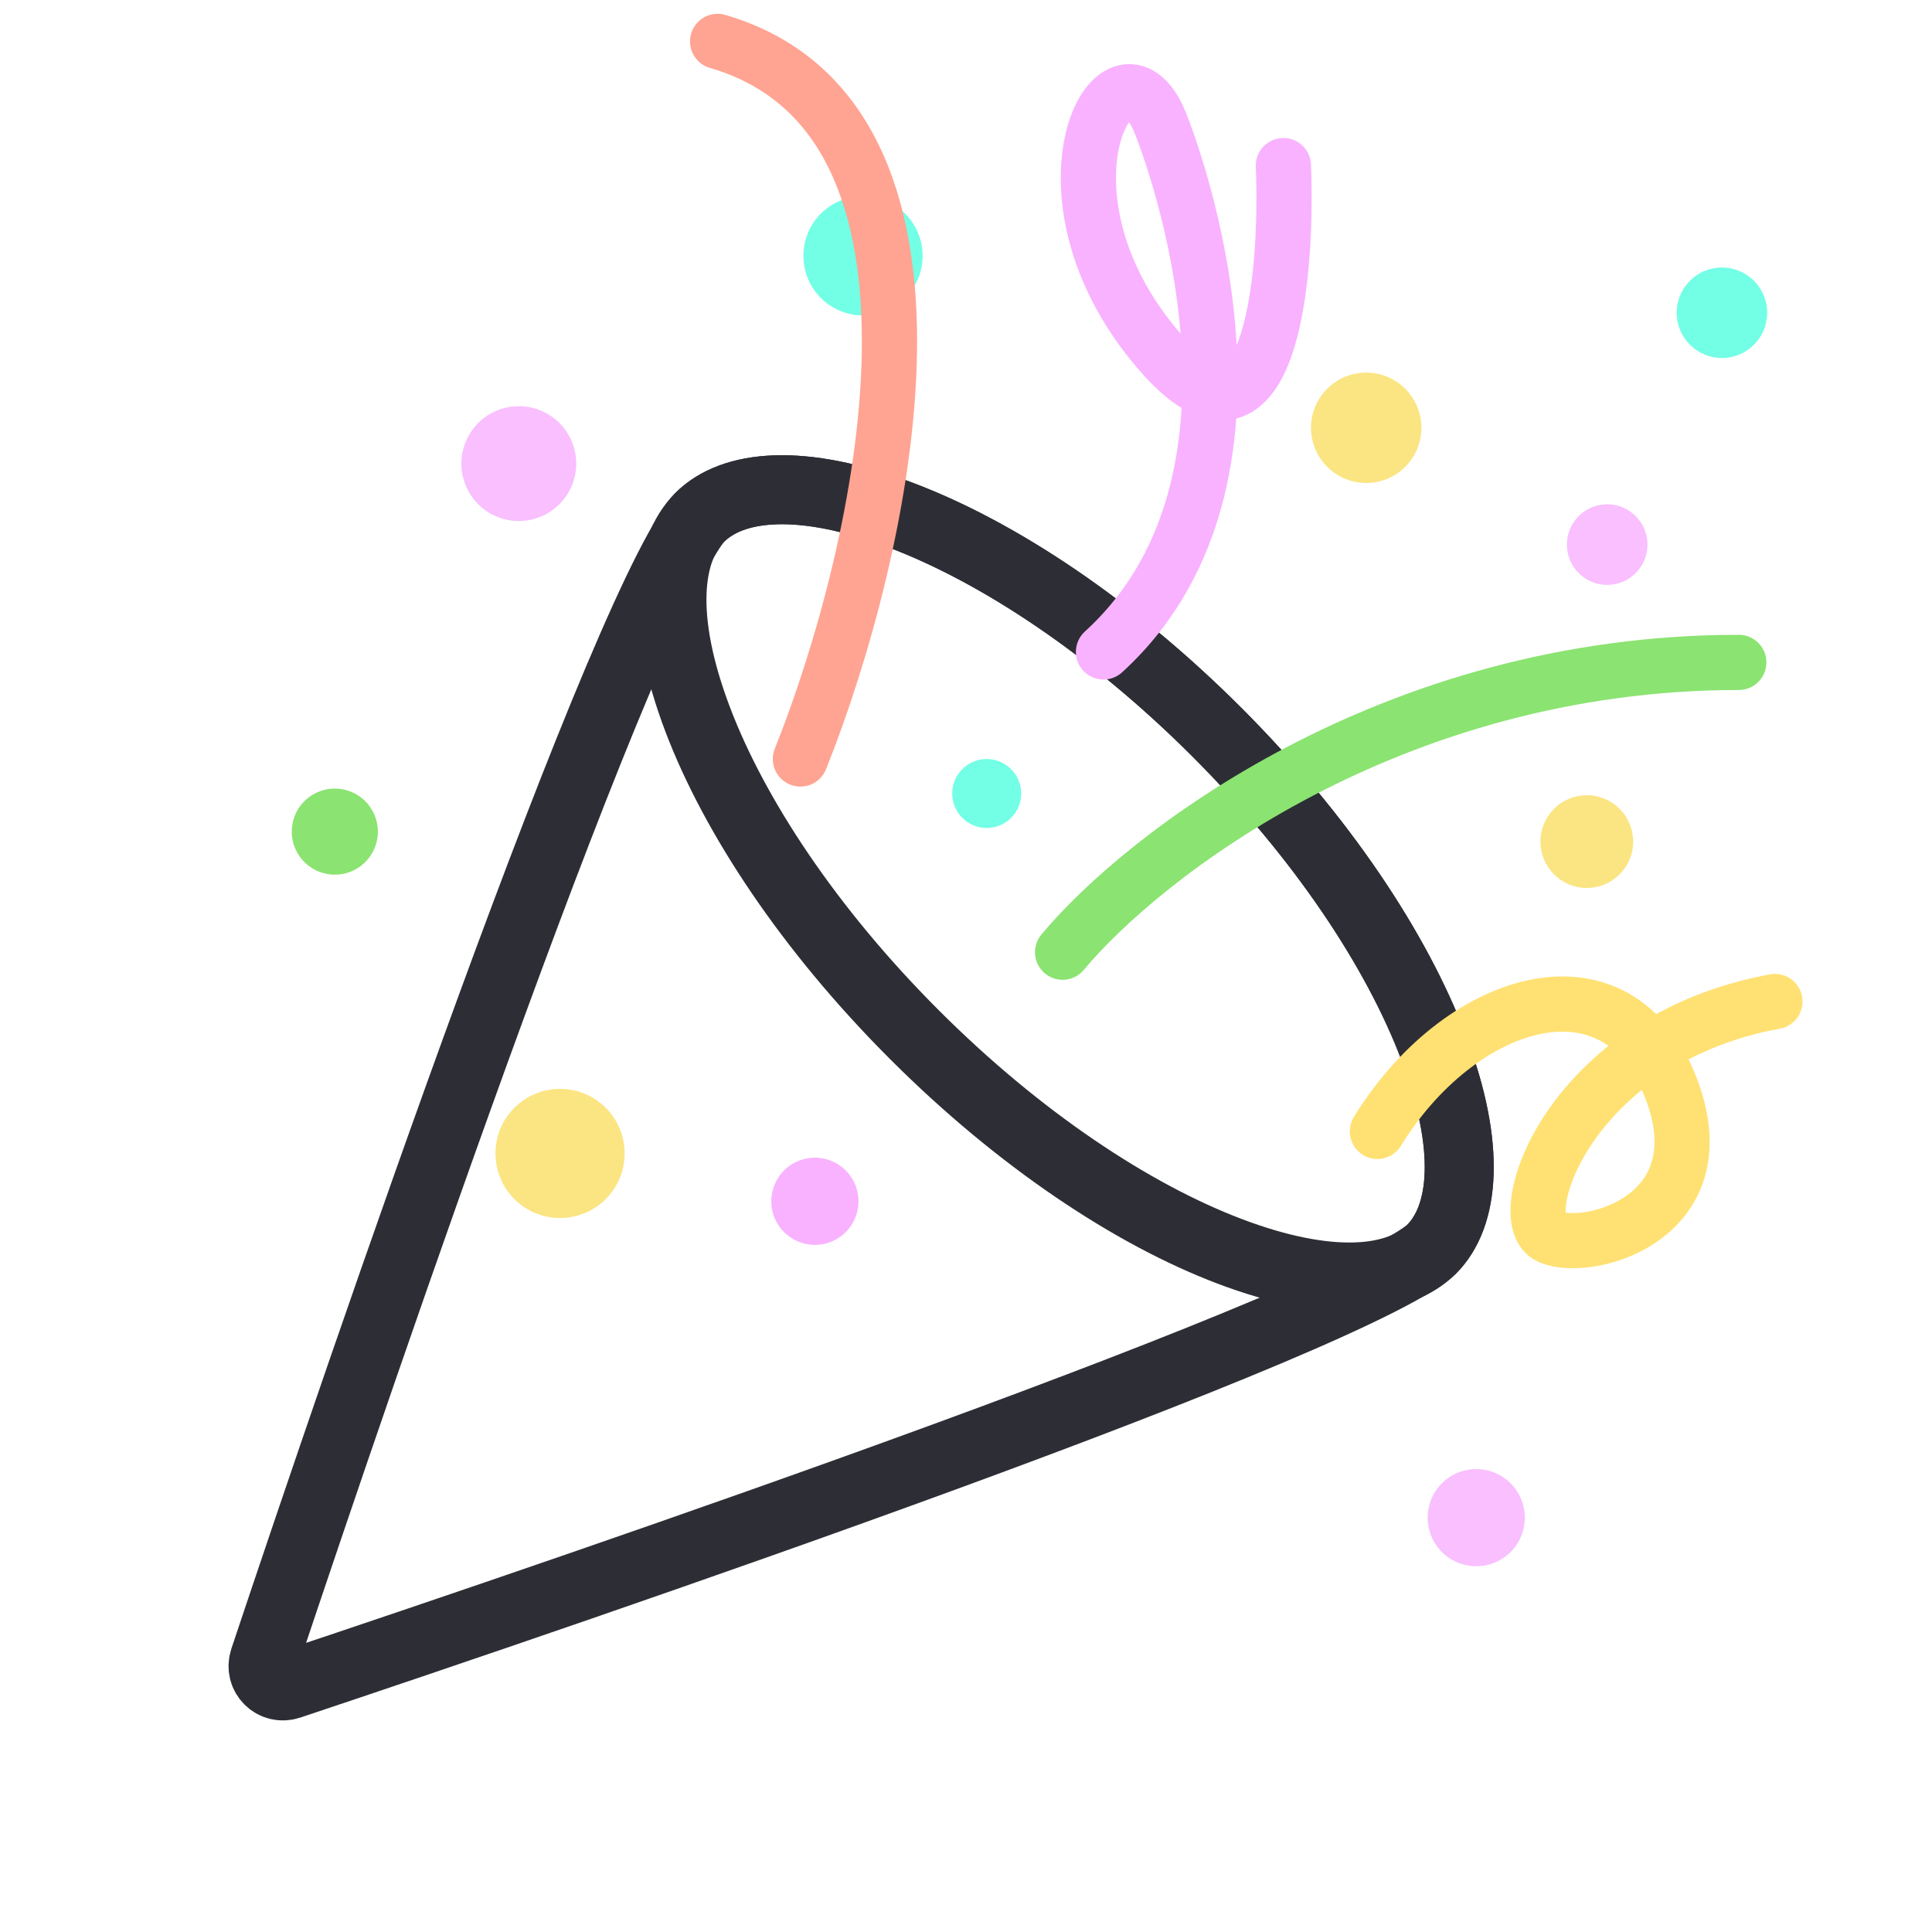
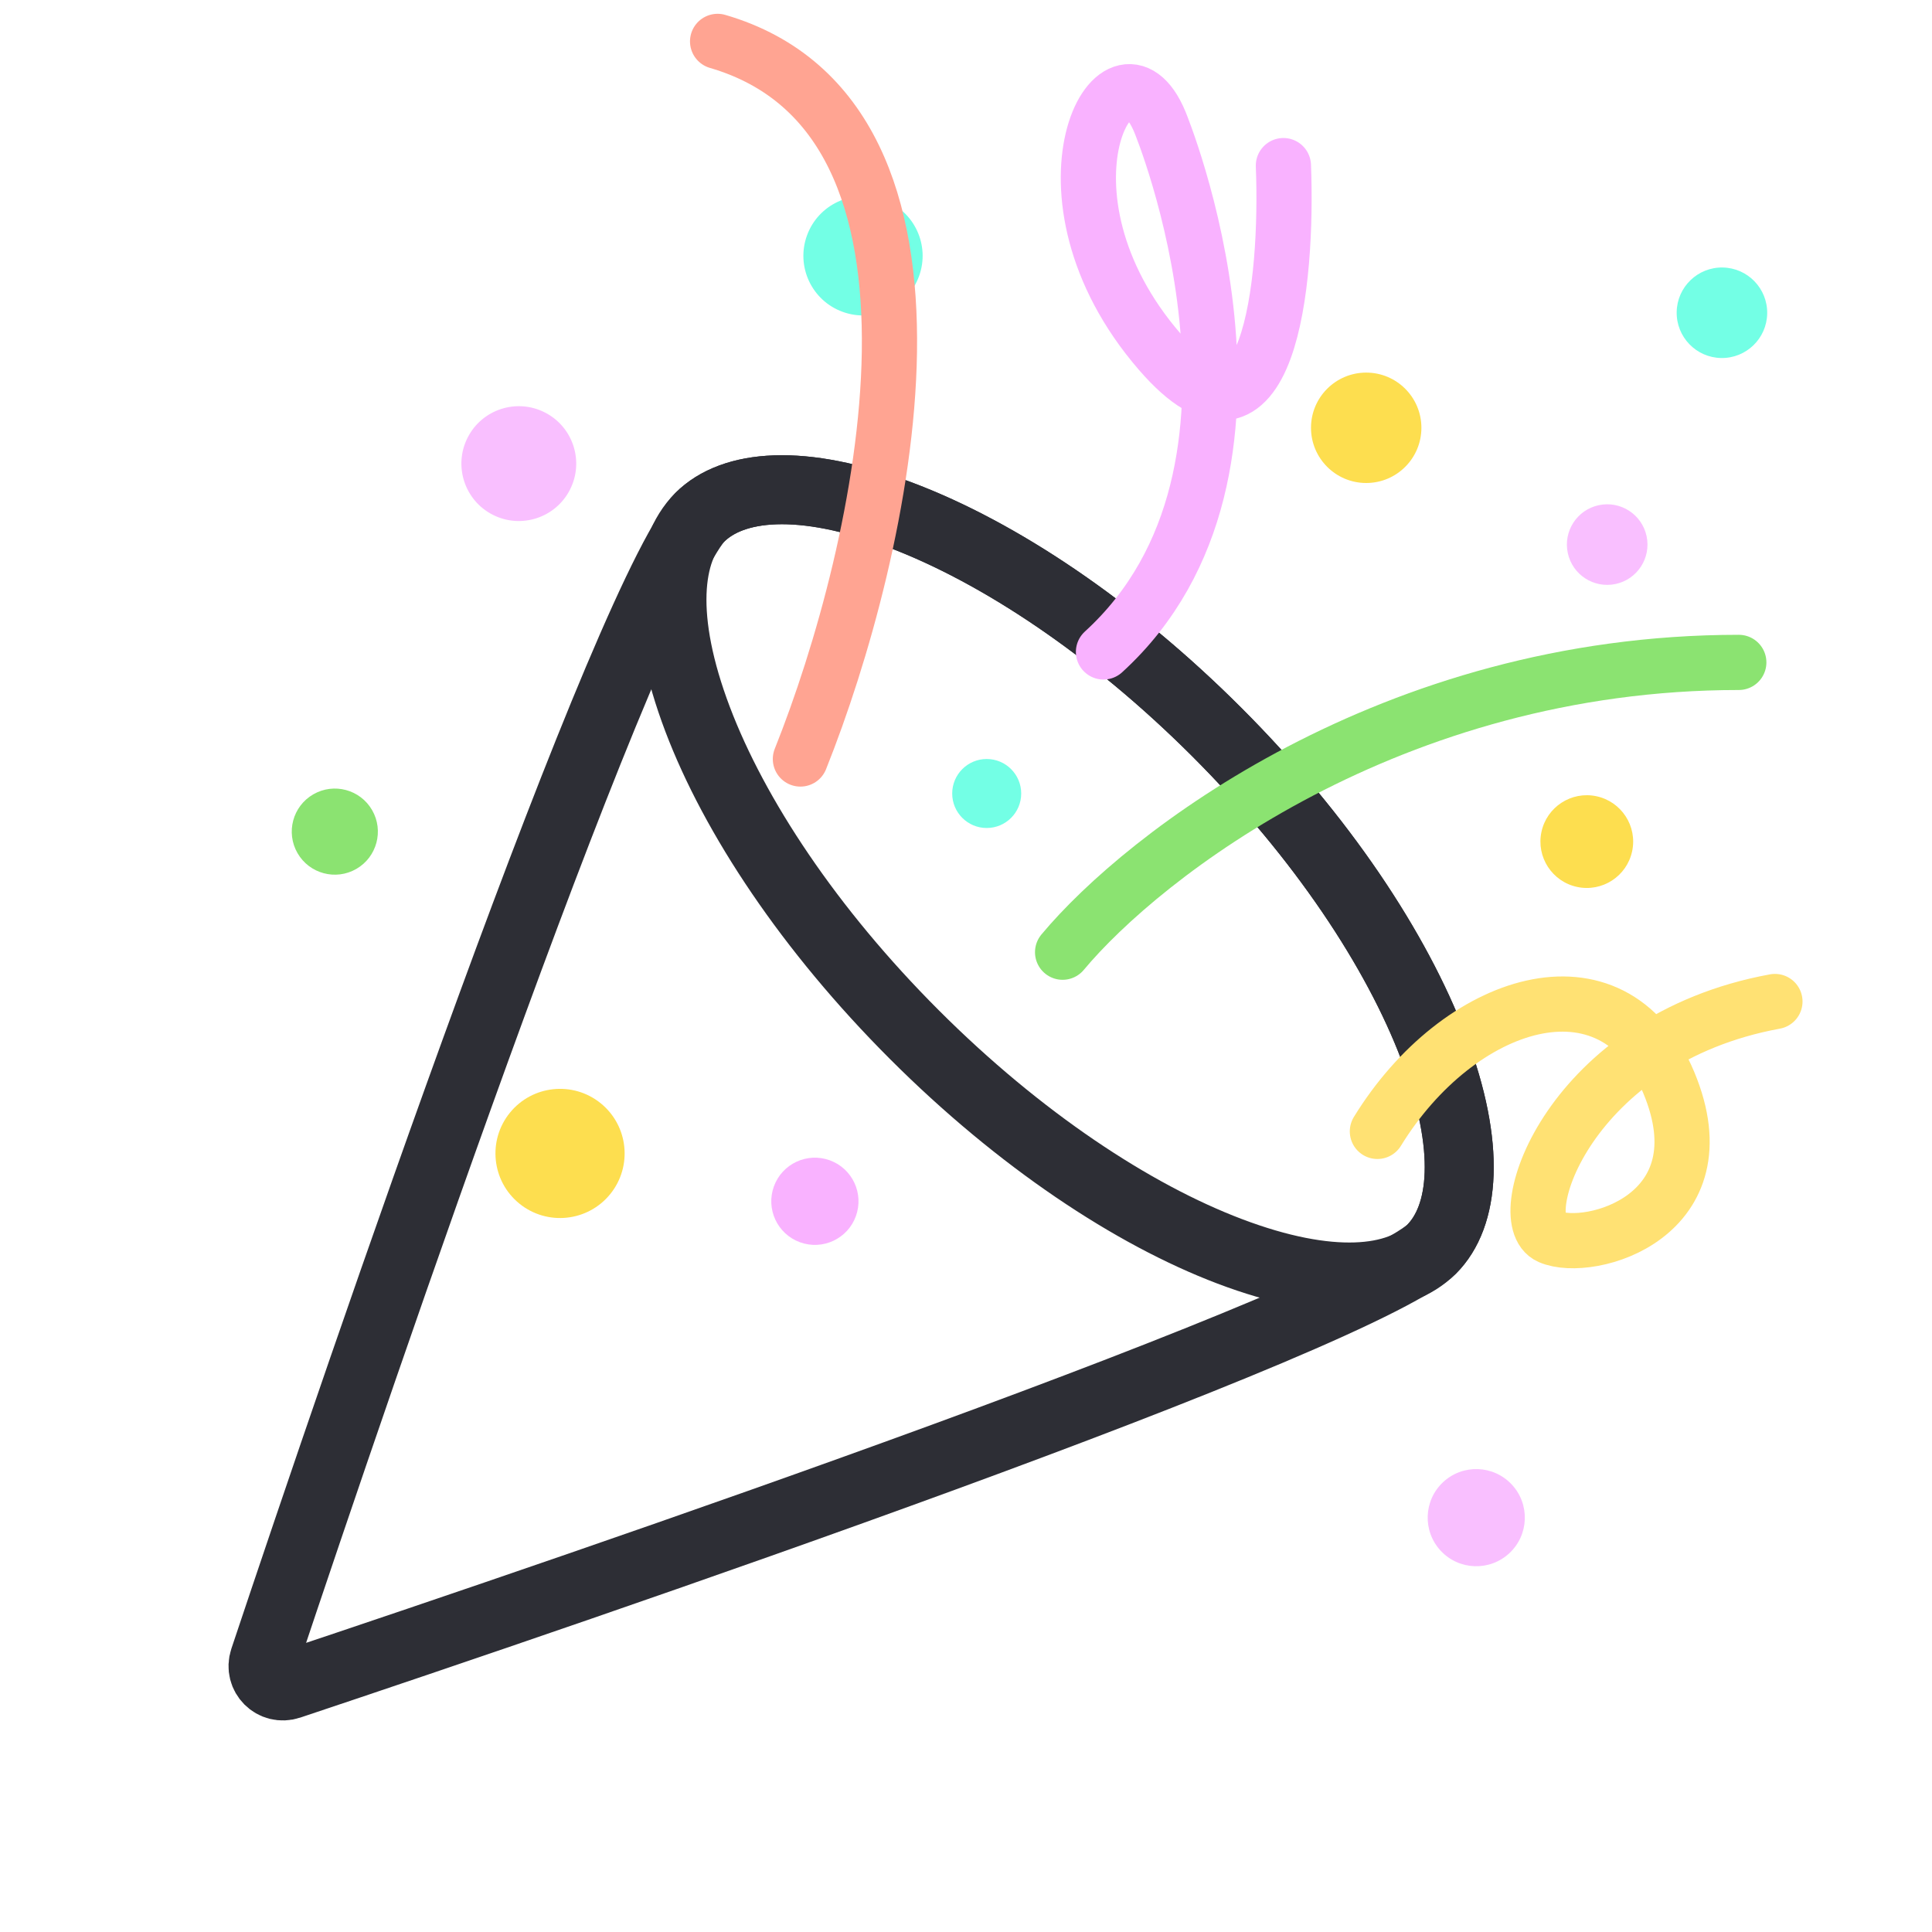
<svg xmlns="http://www.w3.org/2000/svg" width="140" height="140" viewBox="0 0 140 140" fill="none">
  <path d="M103.733 90.529C103.334 90.928 102.158 91.703 99.973 92.814C97.894 93.871 95.168 95.104 91.944 96.465C85.503 99.183 77.207 102.358 68.411 105.58C50.826 112.023 31.355 118.62 20.975 122.089C19.822 122.475 18.754 121.407 19.14 120.254C22.609 109.874 29.206 90.403 35.649 72.818C38.871 64.022 42.045 55.726 44.764 49.285C46.125 46.061 47.358 43.335 48.415 41.255C49.526 39.071 50.301 37.895 50.7 37.496C53.086 35.11 58.069 34.595 65.33 37.35C72.351 40.013 80.557 45.432 88.177 53.052C95.797 60.672 101.216 68.878 103.879 75.899C106.634 83.16 106.119 88.143 103.733 90.529Z" stroke="#2D2E35" stroke-width="5" />
  <path d="M103.733 90.529C101.347 92.915 96.365 93.429 89.103 90.675C82.083 88.012 73.876 82.592 66.257 74.972C58.637 67.353 53.217 59.146 50.554 52.126C47.8 44.864 48.315 39.882 50.7 37.496C53.086 35.11 58.069 34.595 65.33 37.35C72.351 40.013 80.557 45.432 88.177 53.052C95.797 60.672 101.216 68.878 103.879 75.899C106.634 83.16 106.119 88.143 103.733 90.529Z" stroke="#2D2E35" stroke-width="5" />
-   <circle cx="99" cy="31" r="4" fill="#FBE582" />
+   <circle cx="99" cy="31" r="4" fill="#FDDE4F" />
  <circle cx="71.5" cy="57.5" r="2.5" fill="#73FFE5" />
  <circle cx="124.778" cy="22.663" r="3.28" transform="rotate(-179 124.778 22.6633)" fill="#73FFE5" />
  <circle cx="59.05" cy="87.05" r="3.16" transform="rotate(20 59.0503 87.0502)" fill="#F9B2FF" />
  <circle cx="62.537" cy="18.537" r="4.32" transform="rotate(-160 62.537 18.5372)" fill="#73FFE5" />
-   <ellipse cx="114.985" cy="60.985" rx="3.36" ry="3.36" transform="rotate(12 114.985 60.9852)" fill="#FBE582" />
-   <ellipse cx="40.582" cy="83.582" rx="4.68" ry="4.68" transform="rotate(129 40.5823 83.5825)" fill="#FBE582" />
+   <ellipse cx="114.985" cy="60.985" rx="3.36" ry="3.36" transform="rotate(12 114.985 60.9852)" fill="#FDDE4F" />
+   <ellipse cx="40.582" cy="83.582" rx="4.68" ry="4.68" transform="rotate(129 40.5823 83.5825)" fill="#FDDE4F" />
  <circle cx="106.975" cy="109.975" r="3.52" transform="rotate(137 106.975 109.975)" fill="#F9BFFF" />
  <ellipse cx="24.262" cy="60.262" rx="3.12" ry="3.12" transform="rotate(150 24.2619 60.2623)" fill="#8BE371" />
  <ellipse cx="116.463" cy="39.463" rx="2.92" ry="2.92" transform="rotate(-12 116.463 39.463)" fill="#F9BFFF" />
  <ellipse cx="37.595" cy="33.595" rx="4.16" ry="4.16" transform="rotate(-63 37.5952 33.5951)" fill="#F9BFFF" />
  <path d="M99.811 81.985C105.656 72.459 116.879 68.754 120.923 78.441C124.968 88.128 115.192 90.873 112.301 89.62C109.409 88.367 113.695 75.309 128.618 72.573" stroke="#FFE173" stroke-width="4" stroke-linecap="round" />
  <path d="M79.962 47.242C94.495 33.974 84.048 8.832 84.048 8.832C81 1.5 74.097 14 84.048 25.5C92.01 34.7 93.334 20.333 93 12" stroke="#F9B2FF" stroke-width="4" stroke-linecap="round" />
  <path d="M58 55C64 40 71.2 8.6 52 3" stroke="#FFA492" stroke-width="4" stroke-linecap="round" />
  <path d="M77 69C82.833 62 100.8 48 126 48" stroke="#8BE371" stroke-width="4" stroke-linecap="round" />
</svg>
